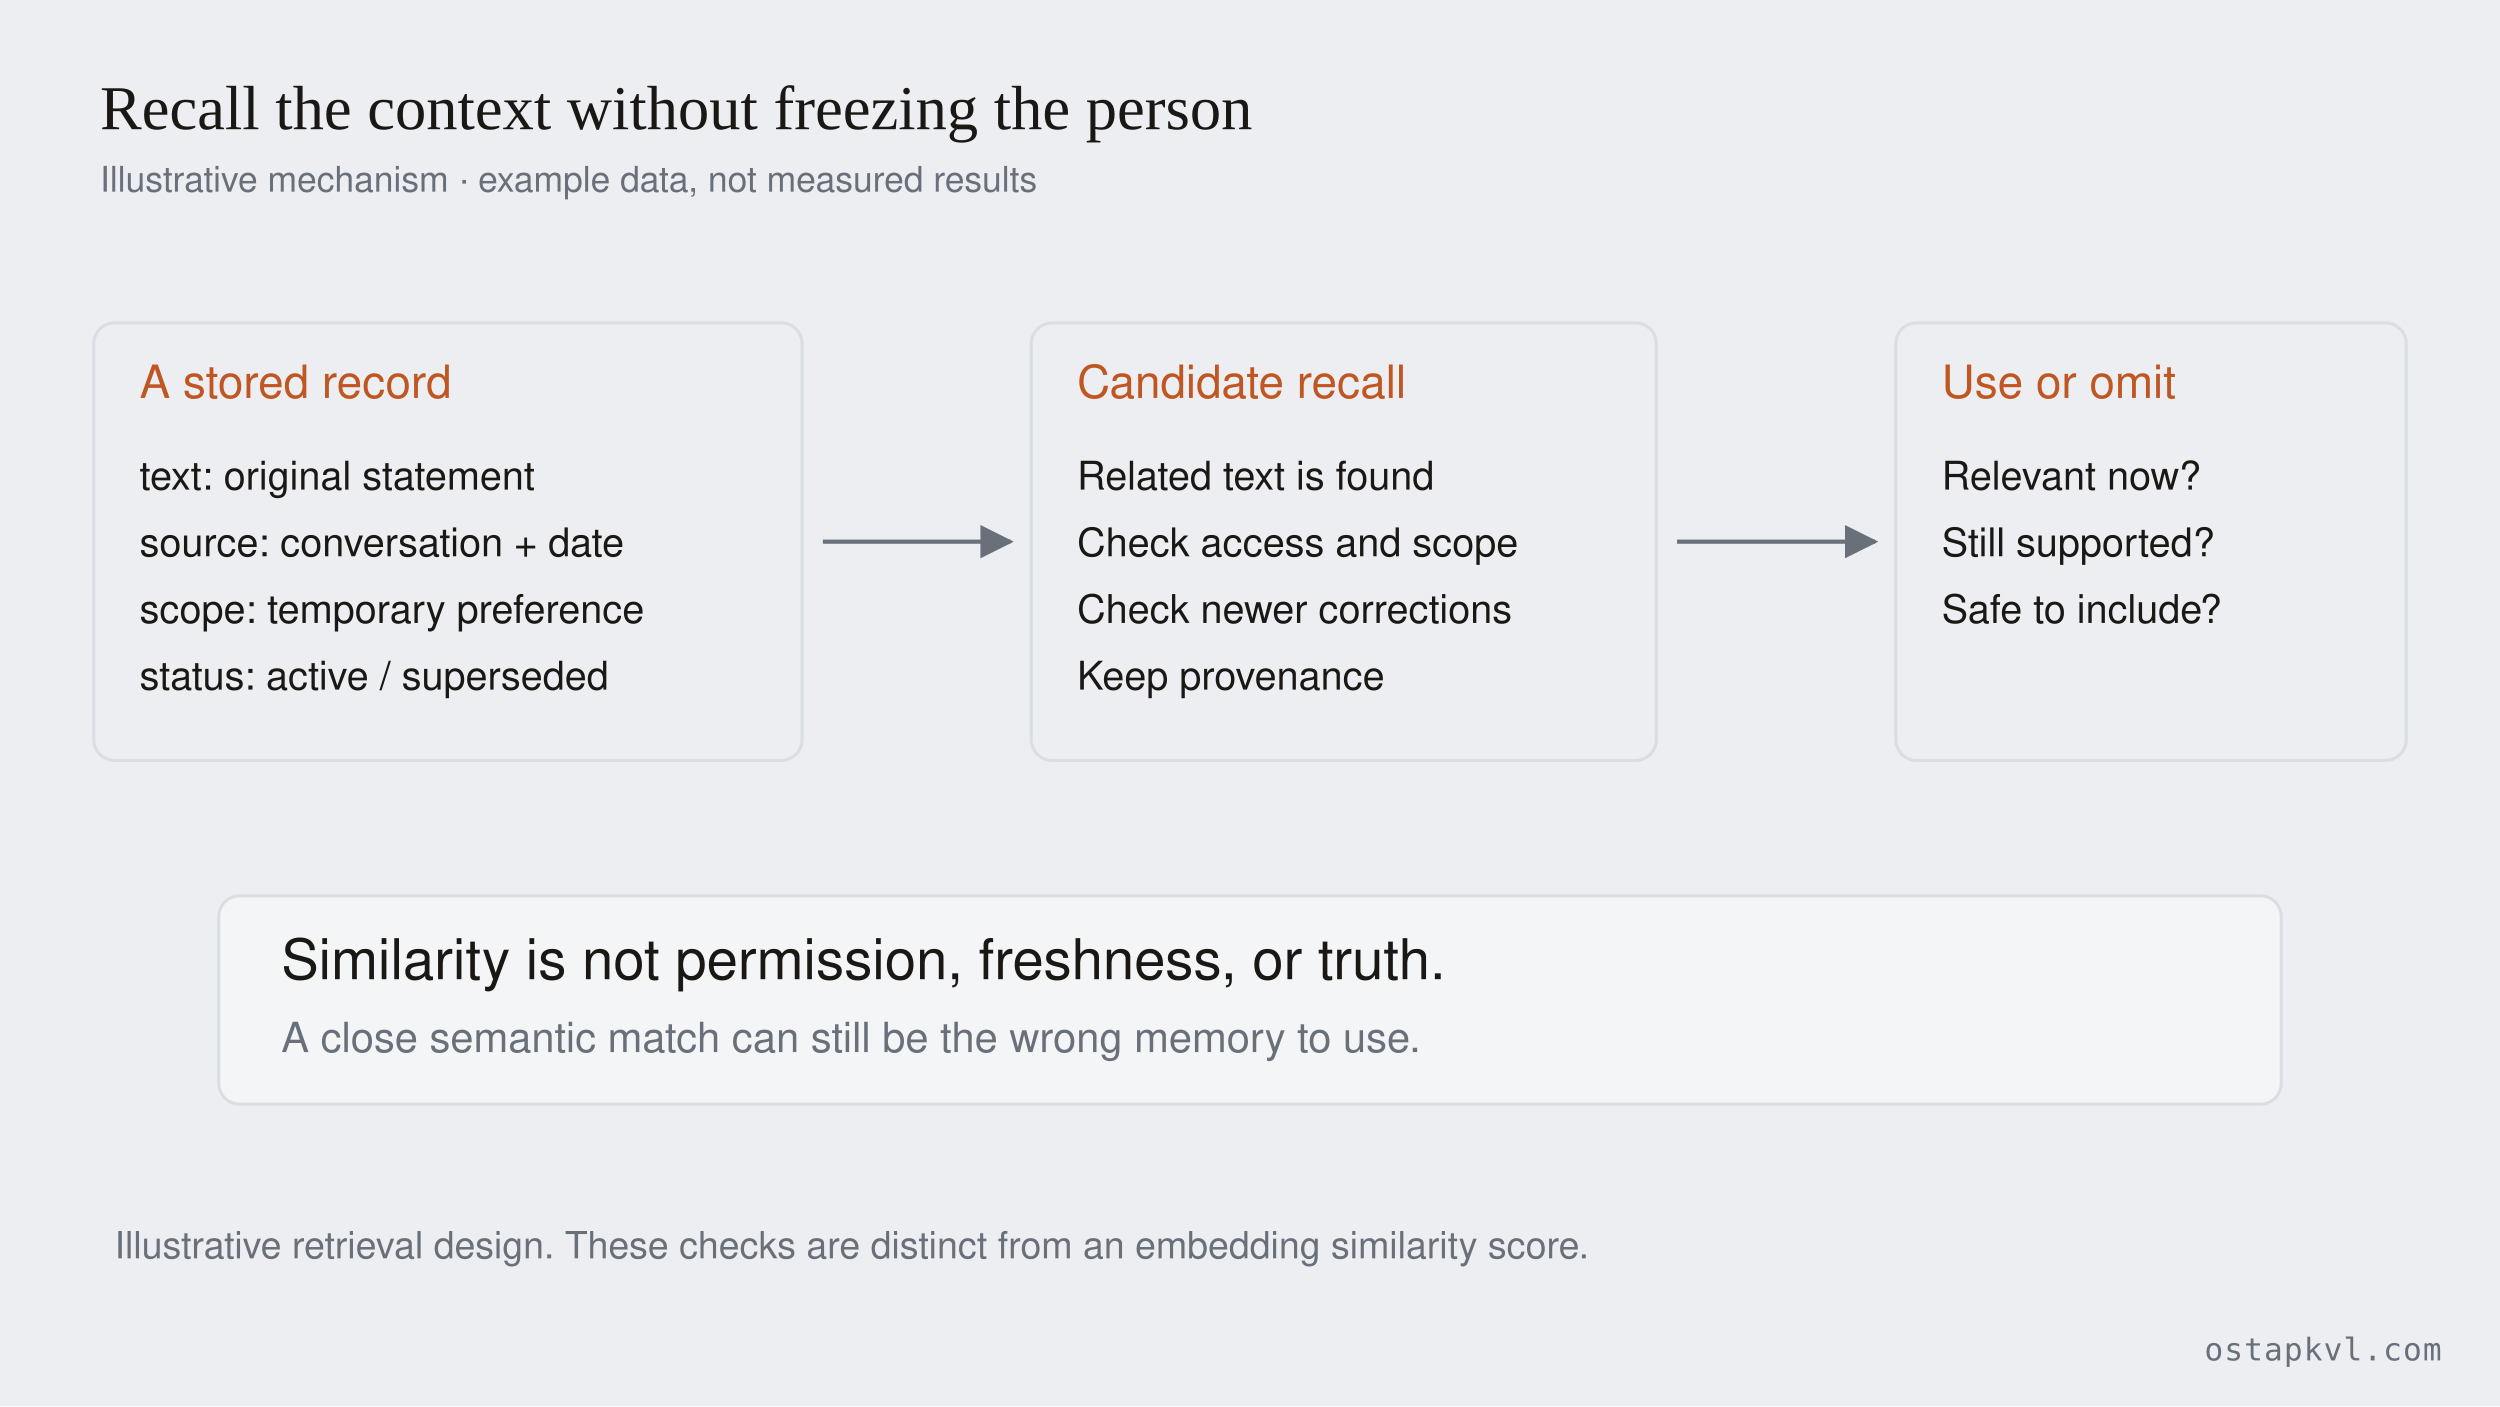
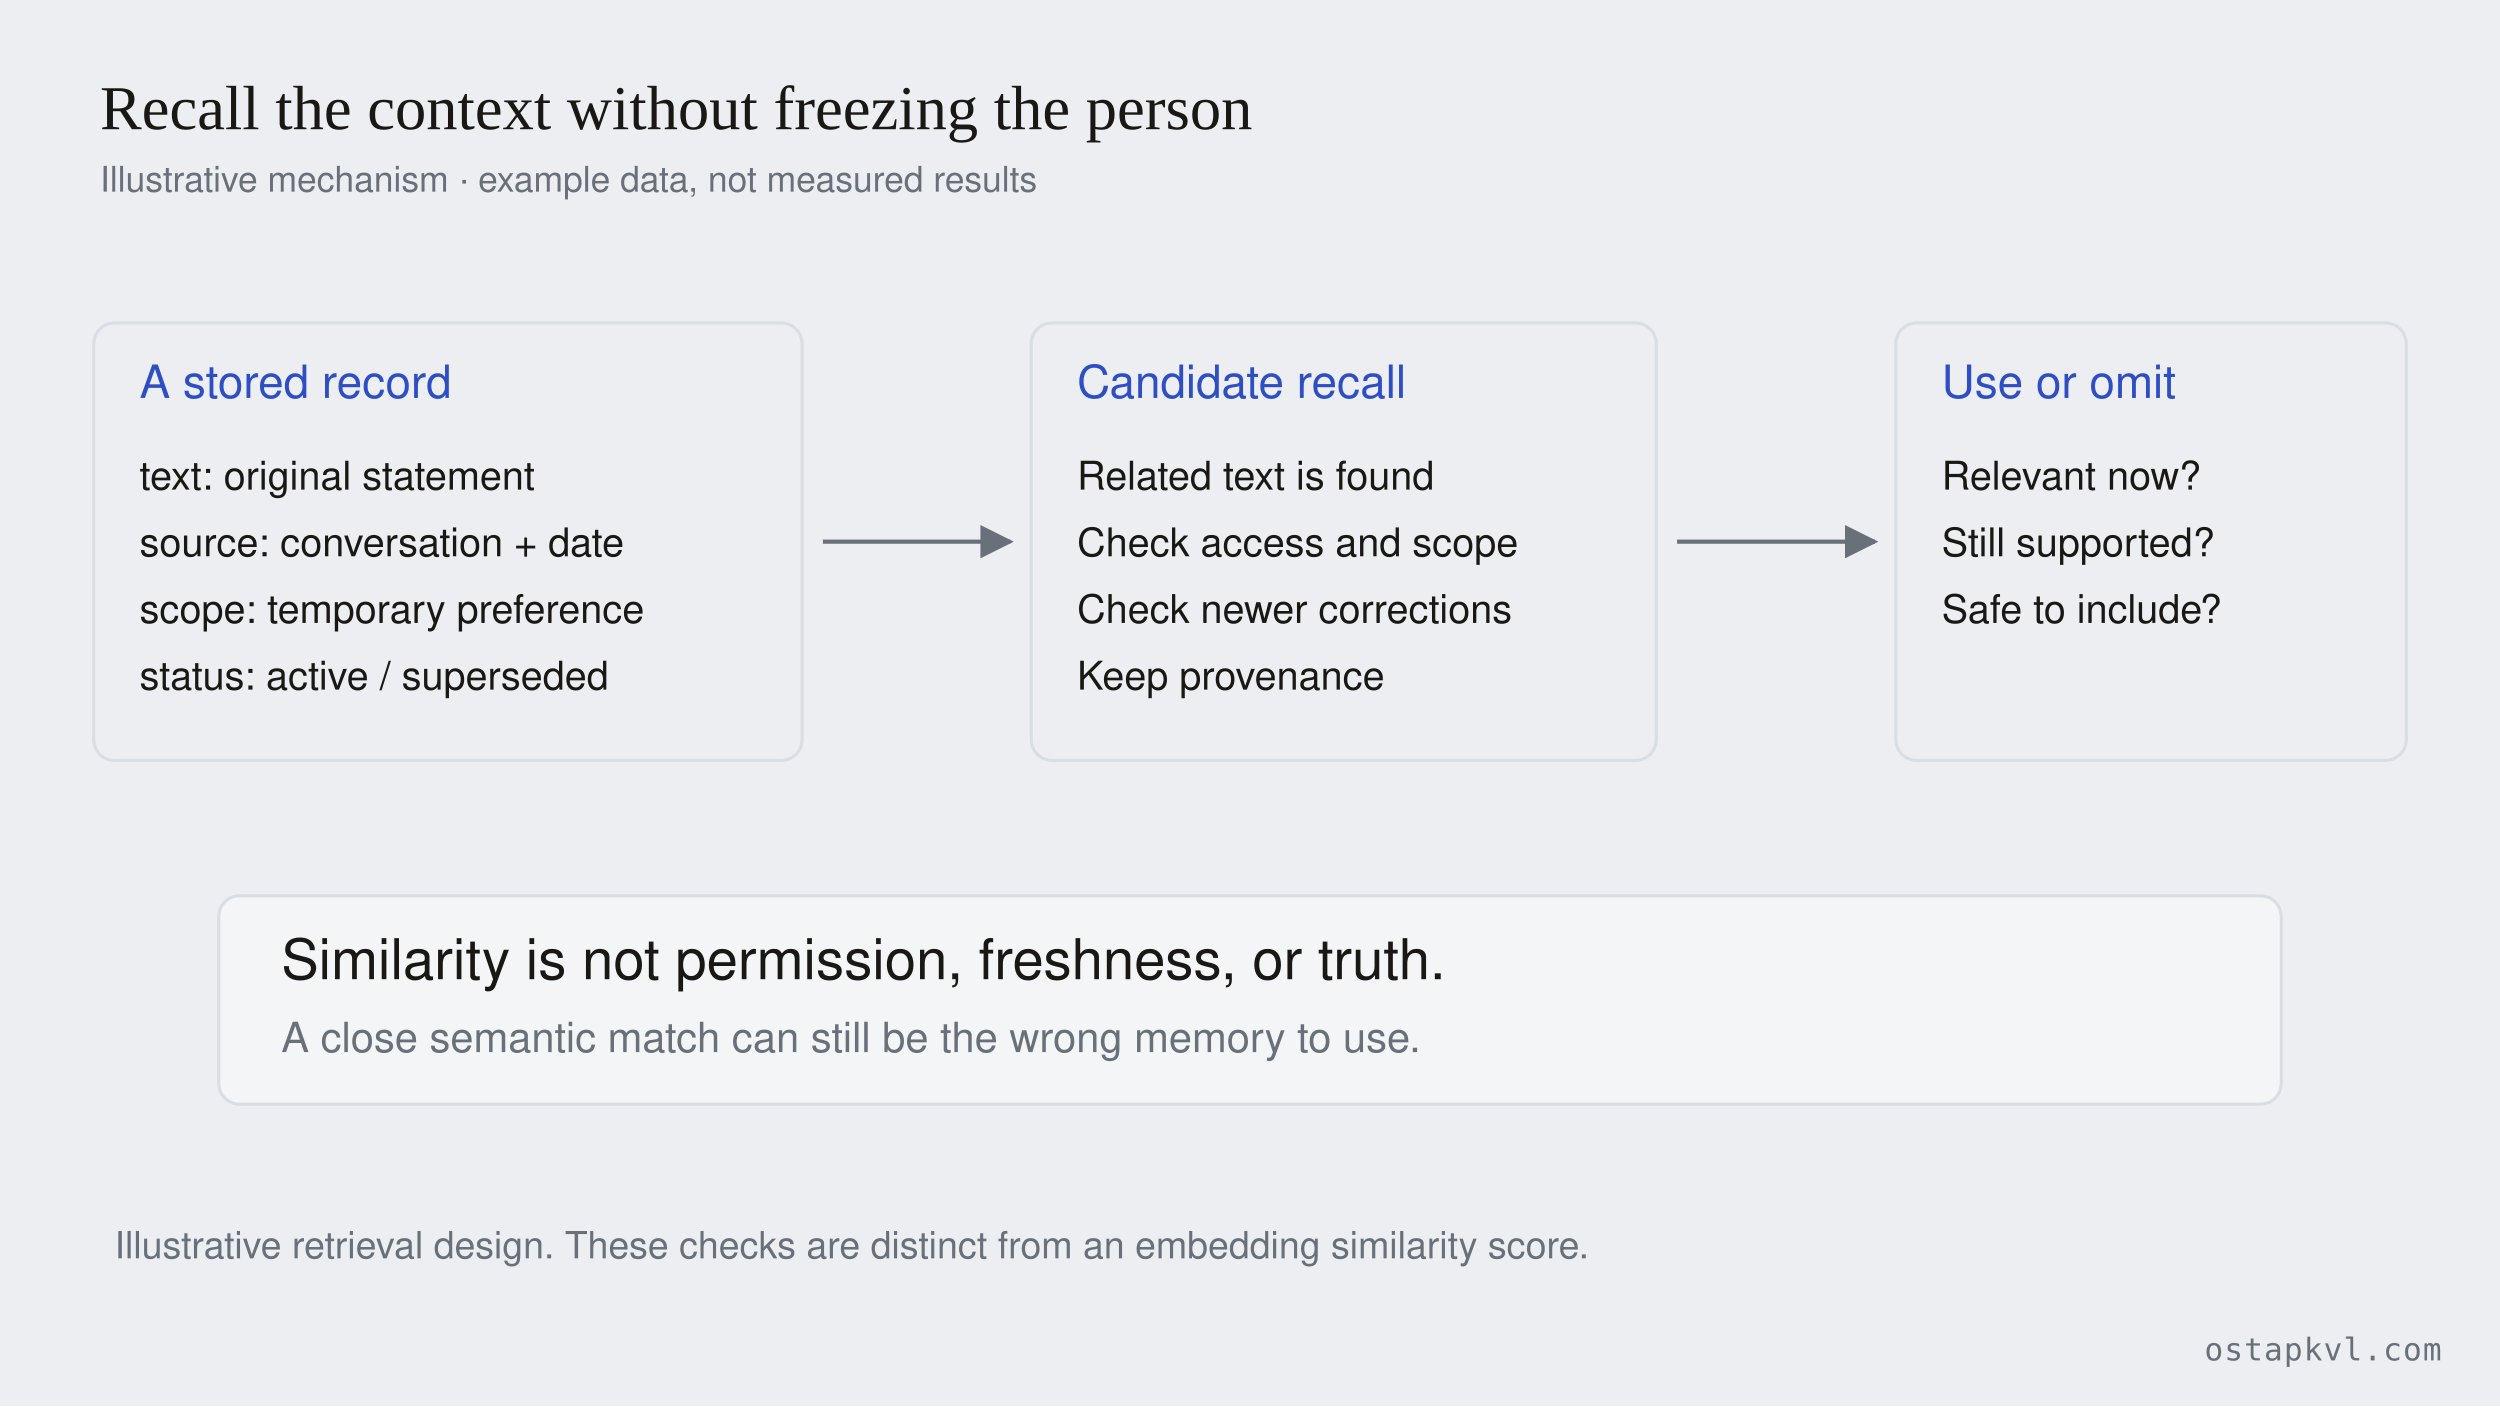
<svg xmlns="http://www.w3.org/2000/svg" width="1200" height="675" viewBox="0 0 1200 675" role="img" aria-label="Recall the context without freezing the person">
  <defs>
    <marker id="arr" viewBox="0 0 10 10" refX="9" refY="5" markerWidth="8" markerHeight="8" orient="auto-start-reverse">
      <path d="M0,0 L10,5 L0,10 z" fill="#69707A" />
    </marker>
    <marker id="arrA" viewBox="0 0 10 10" refX="9" refY="5" markerWidth="8" markerHeight="8" orient="auto-start-reverse">
-       <path d="M0,0 L10,5 L0,10 z" fill="#C05621" />
+       <path d="M0,0 L10,5 L0,10 z" fill="#2E4EC4" />
    </marker>
  </defs>
  <rect width="100%" height="100%" fill="#ECEEF1" />
  <text x="48" y="62" font-family="Georgia, 'Times New Roman', serif" font-size="30" fill="#1A1815">Recall the context without freezing the person</text>
  <text x="48" y="92" font-family="'Helvetica Neue', Helvetica, Arial, sans-serif" font-size="17" fill="#69707A">Illustrative mechanism · example data, not measured results</text>
  <rect x="45" y="155" width="340" height="210" rx="10" fill="#ECEEF1" stroke="#D9DEE4" stroke-width="1.5" />
-   <text x="67" y="191" font-family="'Helvetica Neue', Helvetica, Arial, sans-serif" font-size="22" fill="#C05621">A stored record</text>
+   <text x="67" y="191" font-family="'Helvetica Neue', Helvetica, Arial, sans-serif" font-size="22" fill="#2E4EC4">A stored record</text>
  <text x="67" y="235" font-family="'Helvetica Neue', Helvetica, Arial, sans-serif" font-size="19" fill="#1A1815">text: original statement</text>
  <text x="67" y="267" font-family="'Helvetica Neue', Helvetica, Arial, sans-serif" font-size="19" fill="#1A1815">source: conversation + date</text>
  <text x="67" y="299" font-family="'Helvetica Neue', Helvetica, Arial, sans-serif" font-size="19" fill="#1A1815">scope: temporary preference</text>
  <text x="67" y="331" font-family="'Helvetica Neue', Helvetica, Arial, sans-serif" font-size="19" fill="#1A1815">status: active / superseded</text>
  <line x1="395" y1="260" x2="485" y2="260" stroke="#69707A" stroke-width="2" marker-end="url(#arr)" />
  <rect x="495" y="155" width="300" height="210" rx="10" fill="#ECEEF1" stroke="#D9DEE4" stroke-width="1.5" />
-   <text x="517" y="191" font-family="'Helvetica Neue', Helvetica, Arial, sans-serif" font-size="22" fill="#C05621">Candidate recall</text>
+   <text x="517" y="191" font-family="'Helvetica Neue', Helvetica, Arial, sans-serif" font-size="22" fill="#2E4EC4">Candidate recall</text>
  <text x="517" y="235" font-family="'Helvetica Neue', Helvetica, Arial, sans-serif" font-size="19" fill="#1A1815">Related text is found</text>
  <text x="517" y="267" font-family="'Helvetica Neue', Helvetica, Arial, sans-serif" font-size="19" fill="#1A1815">Check access and scope</text>
  <text x="517" y="299" font-family="'Helvetica Neue', Helvetica, Arial, sans-serif" font-size="19" fill="#1A1815">Check newer corrections</text>
  <text x="517" y="331" font-family="'Helvetica Neue', Helvetica, Arial, sans-serif" font-size="19" fill="#1A1815">Keep provenance</text>
  <line x1="805" y1="260" x2="900" y2="260" stroke="#69707A" stroke-width="2" marker-end="url(#arr)" />
  <rect x="910" y="155" width="245" height="210" rx="10" fill="#ECEEF1" stroke="#D9DEE4" stroke-width="1.5" />
-   <text x="932" y="191" font-family="'Helvetica Neue', Helvetica, Arial, sans-serif" font-size="22" fill="#C05621">Use or omit</text>
+   <text x="932" y="191" font-family="'Helvetica Neue', Helvetica, Arial, sans-serif" font-size="22" fill="#2E4EC4">Use or omit</text>
  <text x="932" y="235" font-family="'Helvetica Neue', Helvetica, Arial, sans-serif" font-size="19" fill="#1A1815">Relevant now?</text>
  <text x="932" y="267" font-family="'Helvetica Neue', Helvetica, Arial, sans-serif" font-size="19" fill="#1A1815">Still supported?</text>
  <text x="932" y="299" font-family="'Helvetica Neue', Helvetica, Arial, sans-serif" font-size="19" fill="#1A1815">Safe to include?</text>
  <rect x="105" y="430" width="990" height="100" rx="10" fill="#F3F5F7" stroke="#D9DEE4" stroke-width="1.5" />
  <text x="135" y="470" font-family="'Helvetica Neue', Helvetica, Arial, sans-serif" font-size="27" fill="#1A1815">Similarity is not permission, freshness, or truth.</text>
  <text x="135" y="505" font-family="'Helvetica Neue', Helvetica, Arial, sans-serif" font-size="20" fill="#69707A">A close semantic match can still be the wrong memory to use.</text>
  <text x="55" y="604" font-family="'Helvetica Neue', Helvetica, Arial, sans-serif" font-size="18" fill="#69707A">Illustrative retrieval design. These checks are distinct from an embedding similarity score.</text>
  <text x="1172" y="653" font-family="Menlo, Consolas, monospace" font-size="15" fill="#69707A" text-anchor="end" letter-spacing="0.5">ostapkvl.com</text>
</svg>
